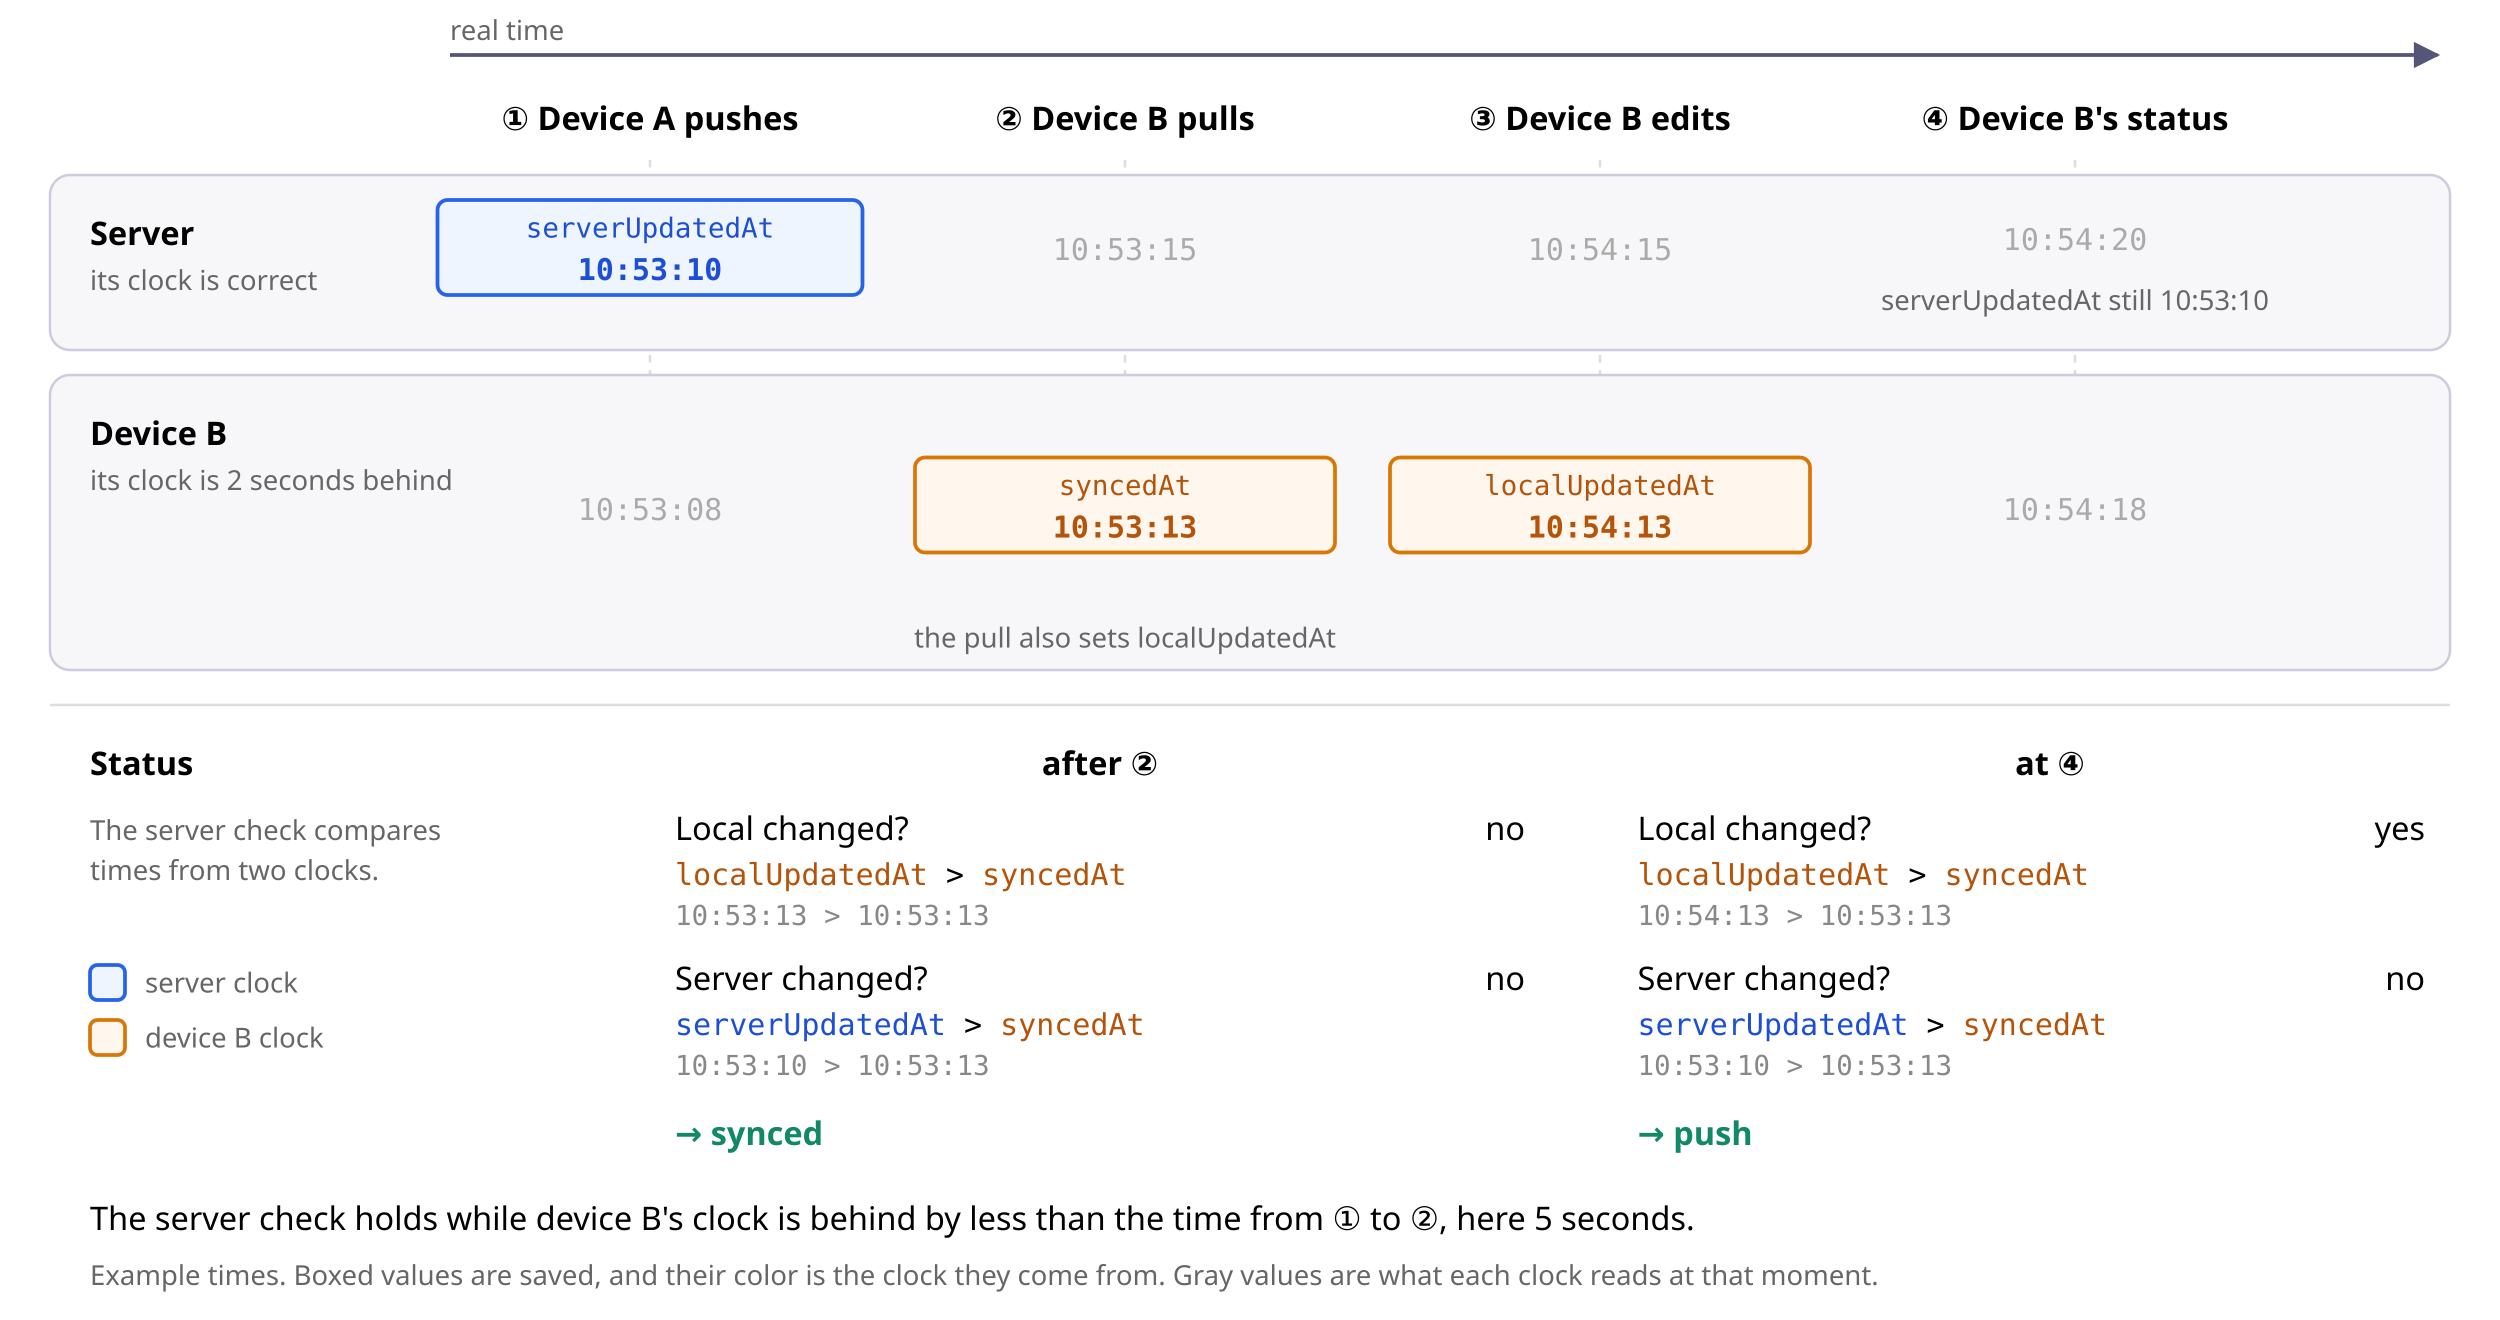
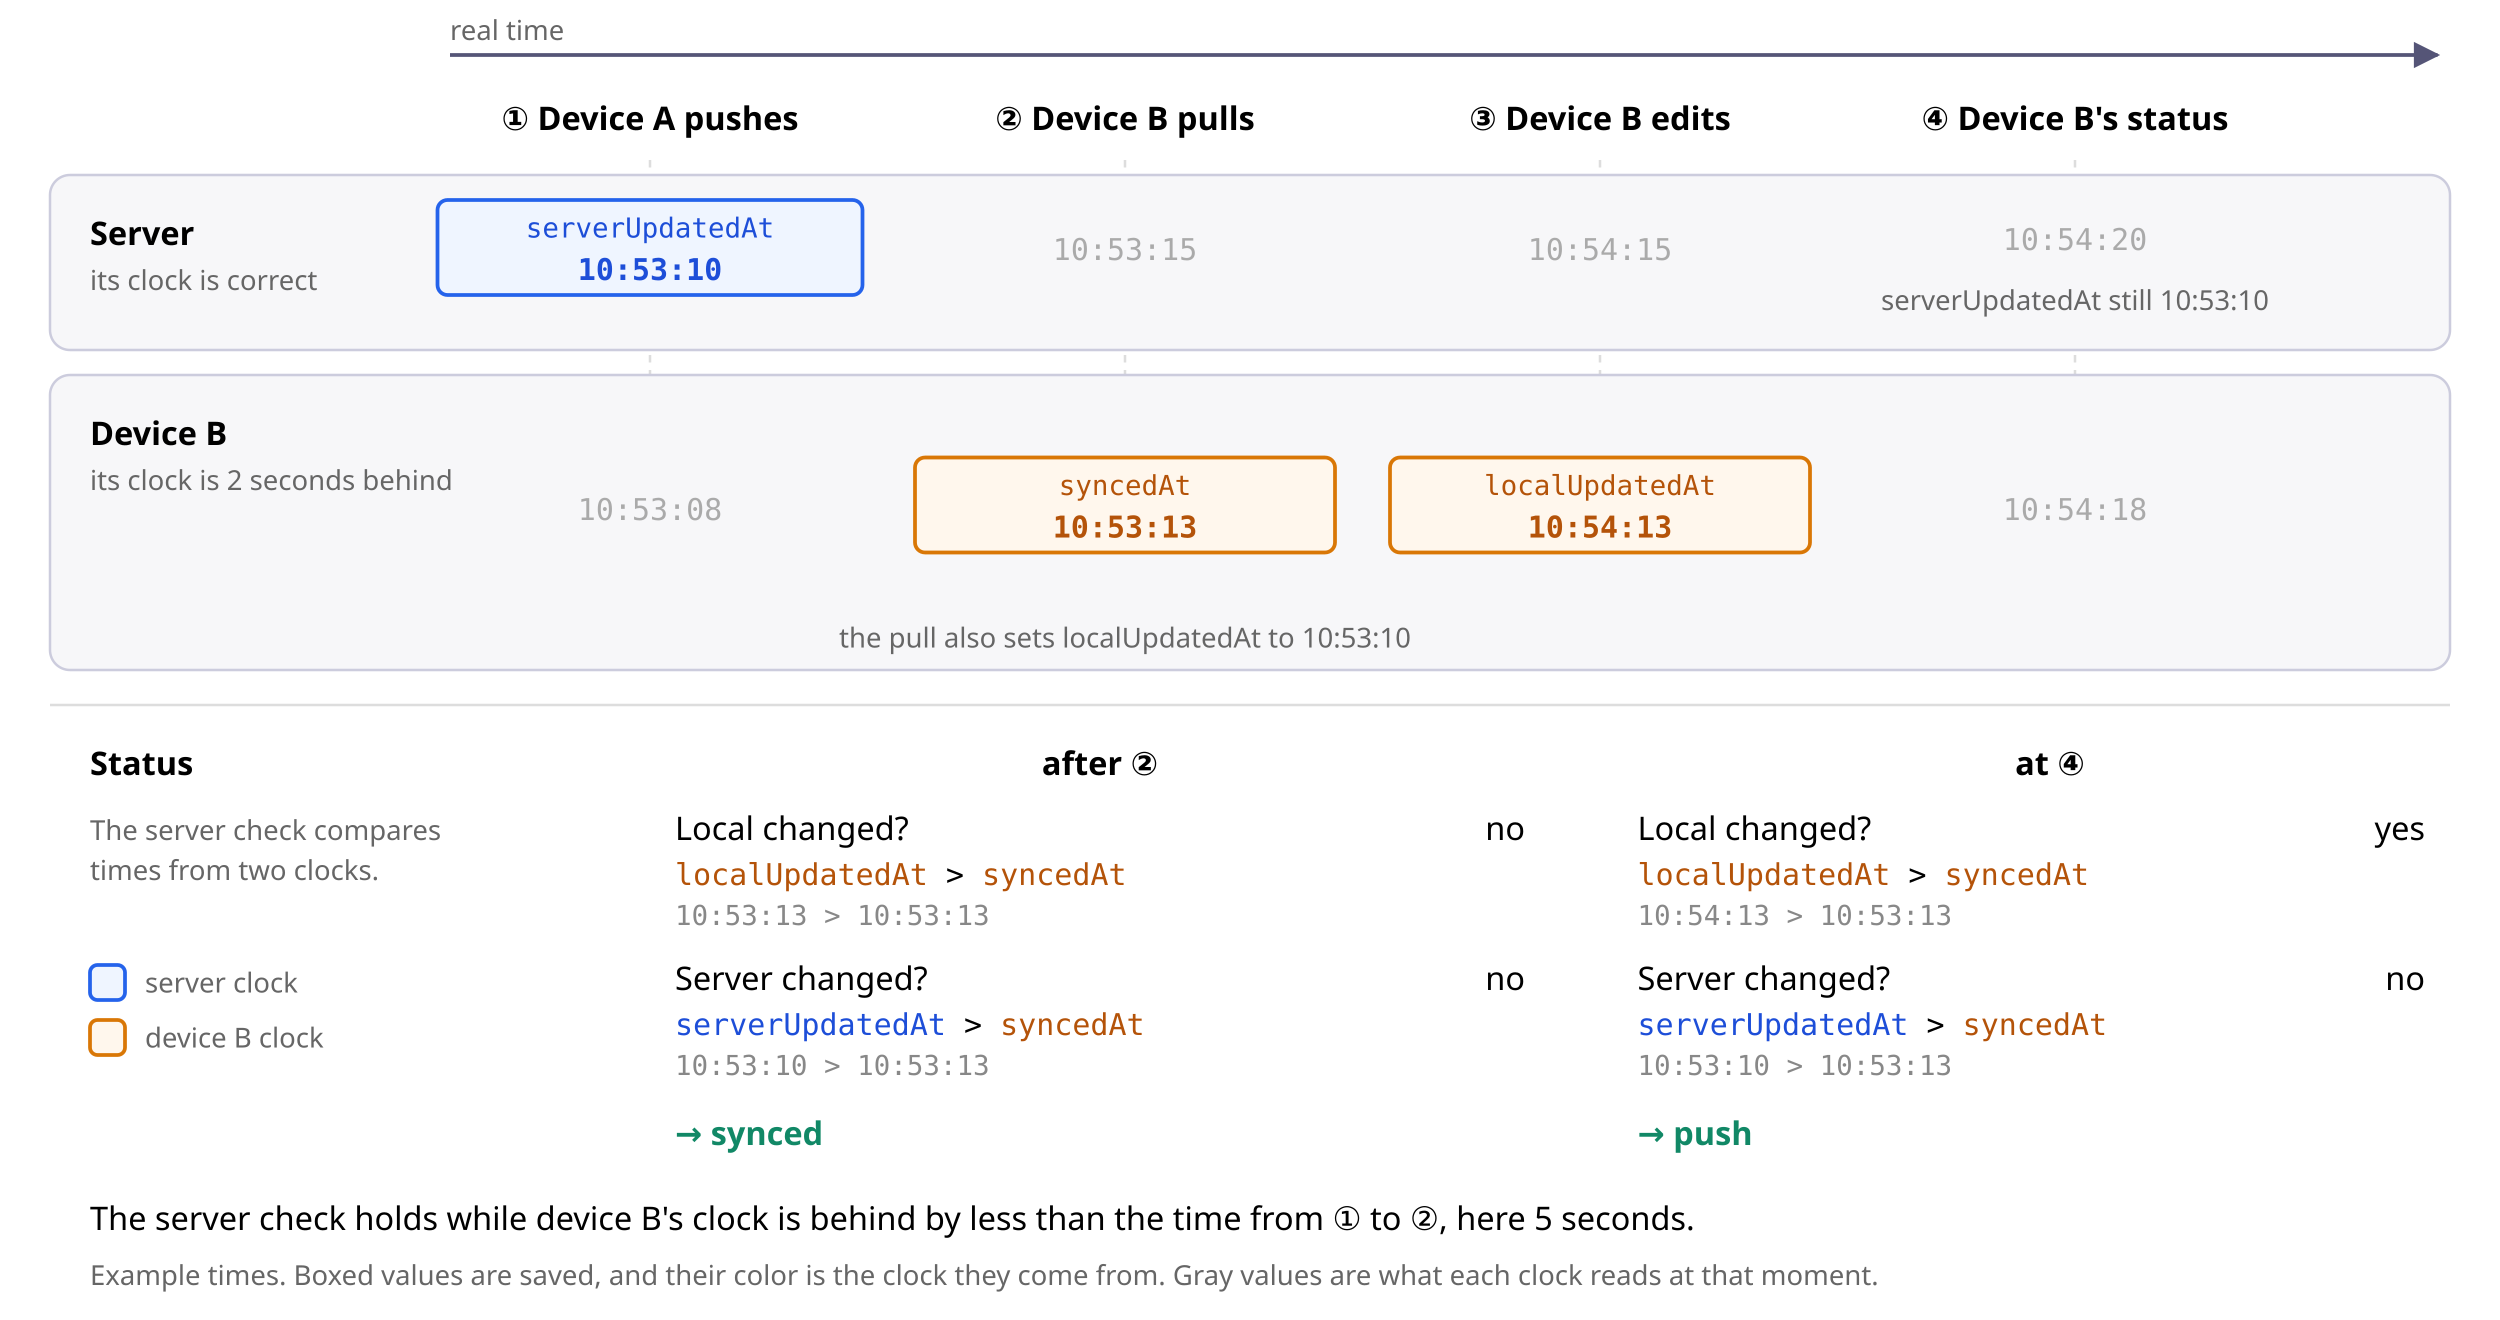
<svg xmlns="http://www.w3.org/2000/svg" width="1000" height="528" viewBox="0 0 1000 528" font-family="system-ui, sans-serif" font-size="13">
  <defs>
    <marker id="a" viewBox="0 0 10 10" refX="9" refY="5" markerWidth="7" markerHeight="7" orient="auto">
      <path d="M0,0 L10,5 L0,10 z" fill="#557" />
    </marker>
    <style>
      .t { font-weight: bold; }
      .s { fill: #666; font-size: 11px; }
      .g { font-family: ui-monospace, SFMono-Regular, Menlo, Consolas, monospace; font-size: 12px; fill: #aaa; }
      .n { font-family: ui-monospace, SFMono-Regular, Menlo, Consolas, monospace; font-size: 11px; }
      .v { font-family: ui-monospace, SFMono-Regular, Menlo, Consolas, monospace; font-size: 12px; font-weight: bold; }
      .f { font-family: ui-monospace, SFMono-Regular, Menlo, Consolas, monospace; font-size: 12px; }
      .x { font-family: ui-monospace, SFMono-Regular, Menlo, Consolas, monospace; font-size: 11px; fill: #888; }
      .row { fill: #f7f7f9; stroke: #ccd; }
      .guide { stroke: #ddd; stroke-dasharray: 3 3; }
      .div { stroke: #ddd; }
      .sv { fill: #eff5ff; stroke: #2563eb; stroke-width: 1.5; }
      .dv { fill: #fff7ed; stroke: #d97706; stroke-width: 1.5; }
      .st { fill: #1d4ed8; }
      .dt { fill: #b45309; }
      .red { fill: #c33; }
      .green { fill: #186; }
    </style>
  </defs>
  <rect width="1000" height="528" fill="#fff" />
  <line x1="180" y1="22" x2="975" y2="22" stroke="#557" stroke-width="1.5" marker-end="url(#a)" />
  <text x="180" y="16" class="s">real time</text>
  <line x1="260" y1="64" x2="260" y2="268" class="guide" />
  <line x1="450" y1="64" x2="450" y2="268" class="guide" />
  <line x1="640" y1="64" x2="640" y2="268" class="guide" />
  <line x1="830" y1="64" x2="830" y2="268" class="guide" />
  <text x="260" y="52" text-anchor="middle" class="t">① Device A pushes</text>
  <text x="450" y="52" text-anchor="middle" class="t">② Device B pulls</text>
  <text x="640" y="52" text-anchor="middle" class="t">③ Device B edits</text>
  <text x="830" y="52" text-anchor="middle" class="t">④ Device B's status</text>
  <rect x="20" y="70" width="960" height="70" rx="8" class="row" />
  <text x="36" y="98" class="t">Server</text>
  <text x="36" y="116" class="s">its clock is correct</text>
  <rect x="175" y="80" width="170" height="38" rx="4" class="sv" />
  <text x="260" y="95" text-anchor="middle" class="n st">serverUpdatedAt</text>
  <text x="260" y="112" text-anchor="middle" class="v st">10:53:10</text>
  <text x="450" y="104" text-anchor="middle" class="g">10:53:15</text>
  <text x="640" y="104" text-anchor="middle" class="g">10:54:15</text>
  <text x="830" y="100" text-anchor="middle" class="g">10:54:20</text>
  <text x="830" y="124" text-anchor="middle" class="s">serverUpdatedAt still 10:53:10</text>
  <rect x="20" y="150" width="960" height="118" rx="8" class="row" />
  <text x="36" y="178" class="t">Device B</text>
  <text x="36" y="196" class="s">its clock is 2 seconds behind</text>
  <text x="260" y="208" text-anchor="middle" class="g">10:53:08</text>
  <rect x="366" y="183" width="168" height="38" rx="4" class="dv" />
  <text x="450" y="198" text-anchor="middle" class="n dt">syncedAt</text>
  <text x="450" y="215" text-anchor="middle" class="v dt">10:53:13</text>
-   <text x="450" y="259" text-anchor="middle" class="s">the pull also sets localUpdatedAt</text>
+   <text x="450" y="259" text-anchor="middle" class="s">the pull also sets localUpdatedAt to 10:53:10</text>
  <rect x="556" y="183" width="168" height="38" rx="4" class="dv" />
  <text x="640" y="198" text-anchor="middle" class="n dt">localUpdatedAt</text>
  <text x="640" y="215" text-anchor="middle" class="v dt">10:54:13</text>
  <text x="830" y="208" text-anchor="middle" class="g">10:54:18</text>
  <line x1="20" y1="282" x2="980" y2="282" class="div" />
  <text x="36" y="310" class="t">Status</text>
  <text x="36" y="336" class="s">The server check compares</text>
  <text x="36" y="352" class="s">times from two clocks.</text>
  <rect x="36" y="386" width="14" height="14" rx="3" class="sv" />
  <text x="58" y="397" class="s">server clock</text>
  <rect x="36" y="408" width="14" height="14" rx="3" class="dv" />
  <text x="58" y="419" class="s">device B clock</text>
  <text x="440" y="310" text-anchor="middle" class="t">after ②</text>
  <text x="270" y="336">Local changed?</text>
  <text x="610" y="336" text-anchor="end">no</text>
  <text x="270" y="354" class="f">
    <tspan class="dt">localUpdatedAt</tspan> &gt; <tspan class="dt">syncedAt</tspan>
  </text>
  <text x="270" y="370" class="x">10:53:13 &gt; 10:53:13</text>
  <text x="270" y="396">Server changed?</text>
  <text x="610" y="396" text-anchor="end">no</text>
  <text x="270" y="414" class="f">
    <tspan class="st">serverUpdatedAt</tspan> &gt; <tspan class="dt">syncedAt</tspan>
  </text>
  <text x="270" y="430" class="x">10:53:10 &gt; 10:53:13</text>
  <text x="270" y="458" class="t green">→ synced</text>
  <text x="820" y="310" text-anchor="middle" class="t">at ④</text>
  <text x="655" y="336">Local changed?</text>
  <text x="970" y="336" text-anchor="end">yes</text>
  <text x="655" y="354" class="f">
    <tspan class="dt">localUpdatedAt</tspan> &gt; <tspan class="dt">syncedAt</tspan>
  </text>
  <text x="655" y="370" class="x">10:54:13 &gt; 10:53:13</text>
  <text x="655" y="396">Server changed?</text>
  <text x="970" y="396" text-anchor="end">no</text>
  <text x="655" y="414" class="f">
    <tspan class="st">serverUpdatedAt</tspan> &gt; <tspan class="dt">syncedAt</tspan>
  </text>
  <text x="655" y="430" class="x">10:53:10 &gt; 10:53:13</text>
  <text x="655" y="458" class="t green">→ push</text>
  <text x="36" y="492">The server check holds while device B's clock is behind by less than the time from ① to ②, here 5 seconds.</text>
  <text x="36" y="514" class="s">Example times. Boxed values are saved, and their color is the clock they come from. Gray values are what each clock reads at that moment.</text>
</svg>
